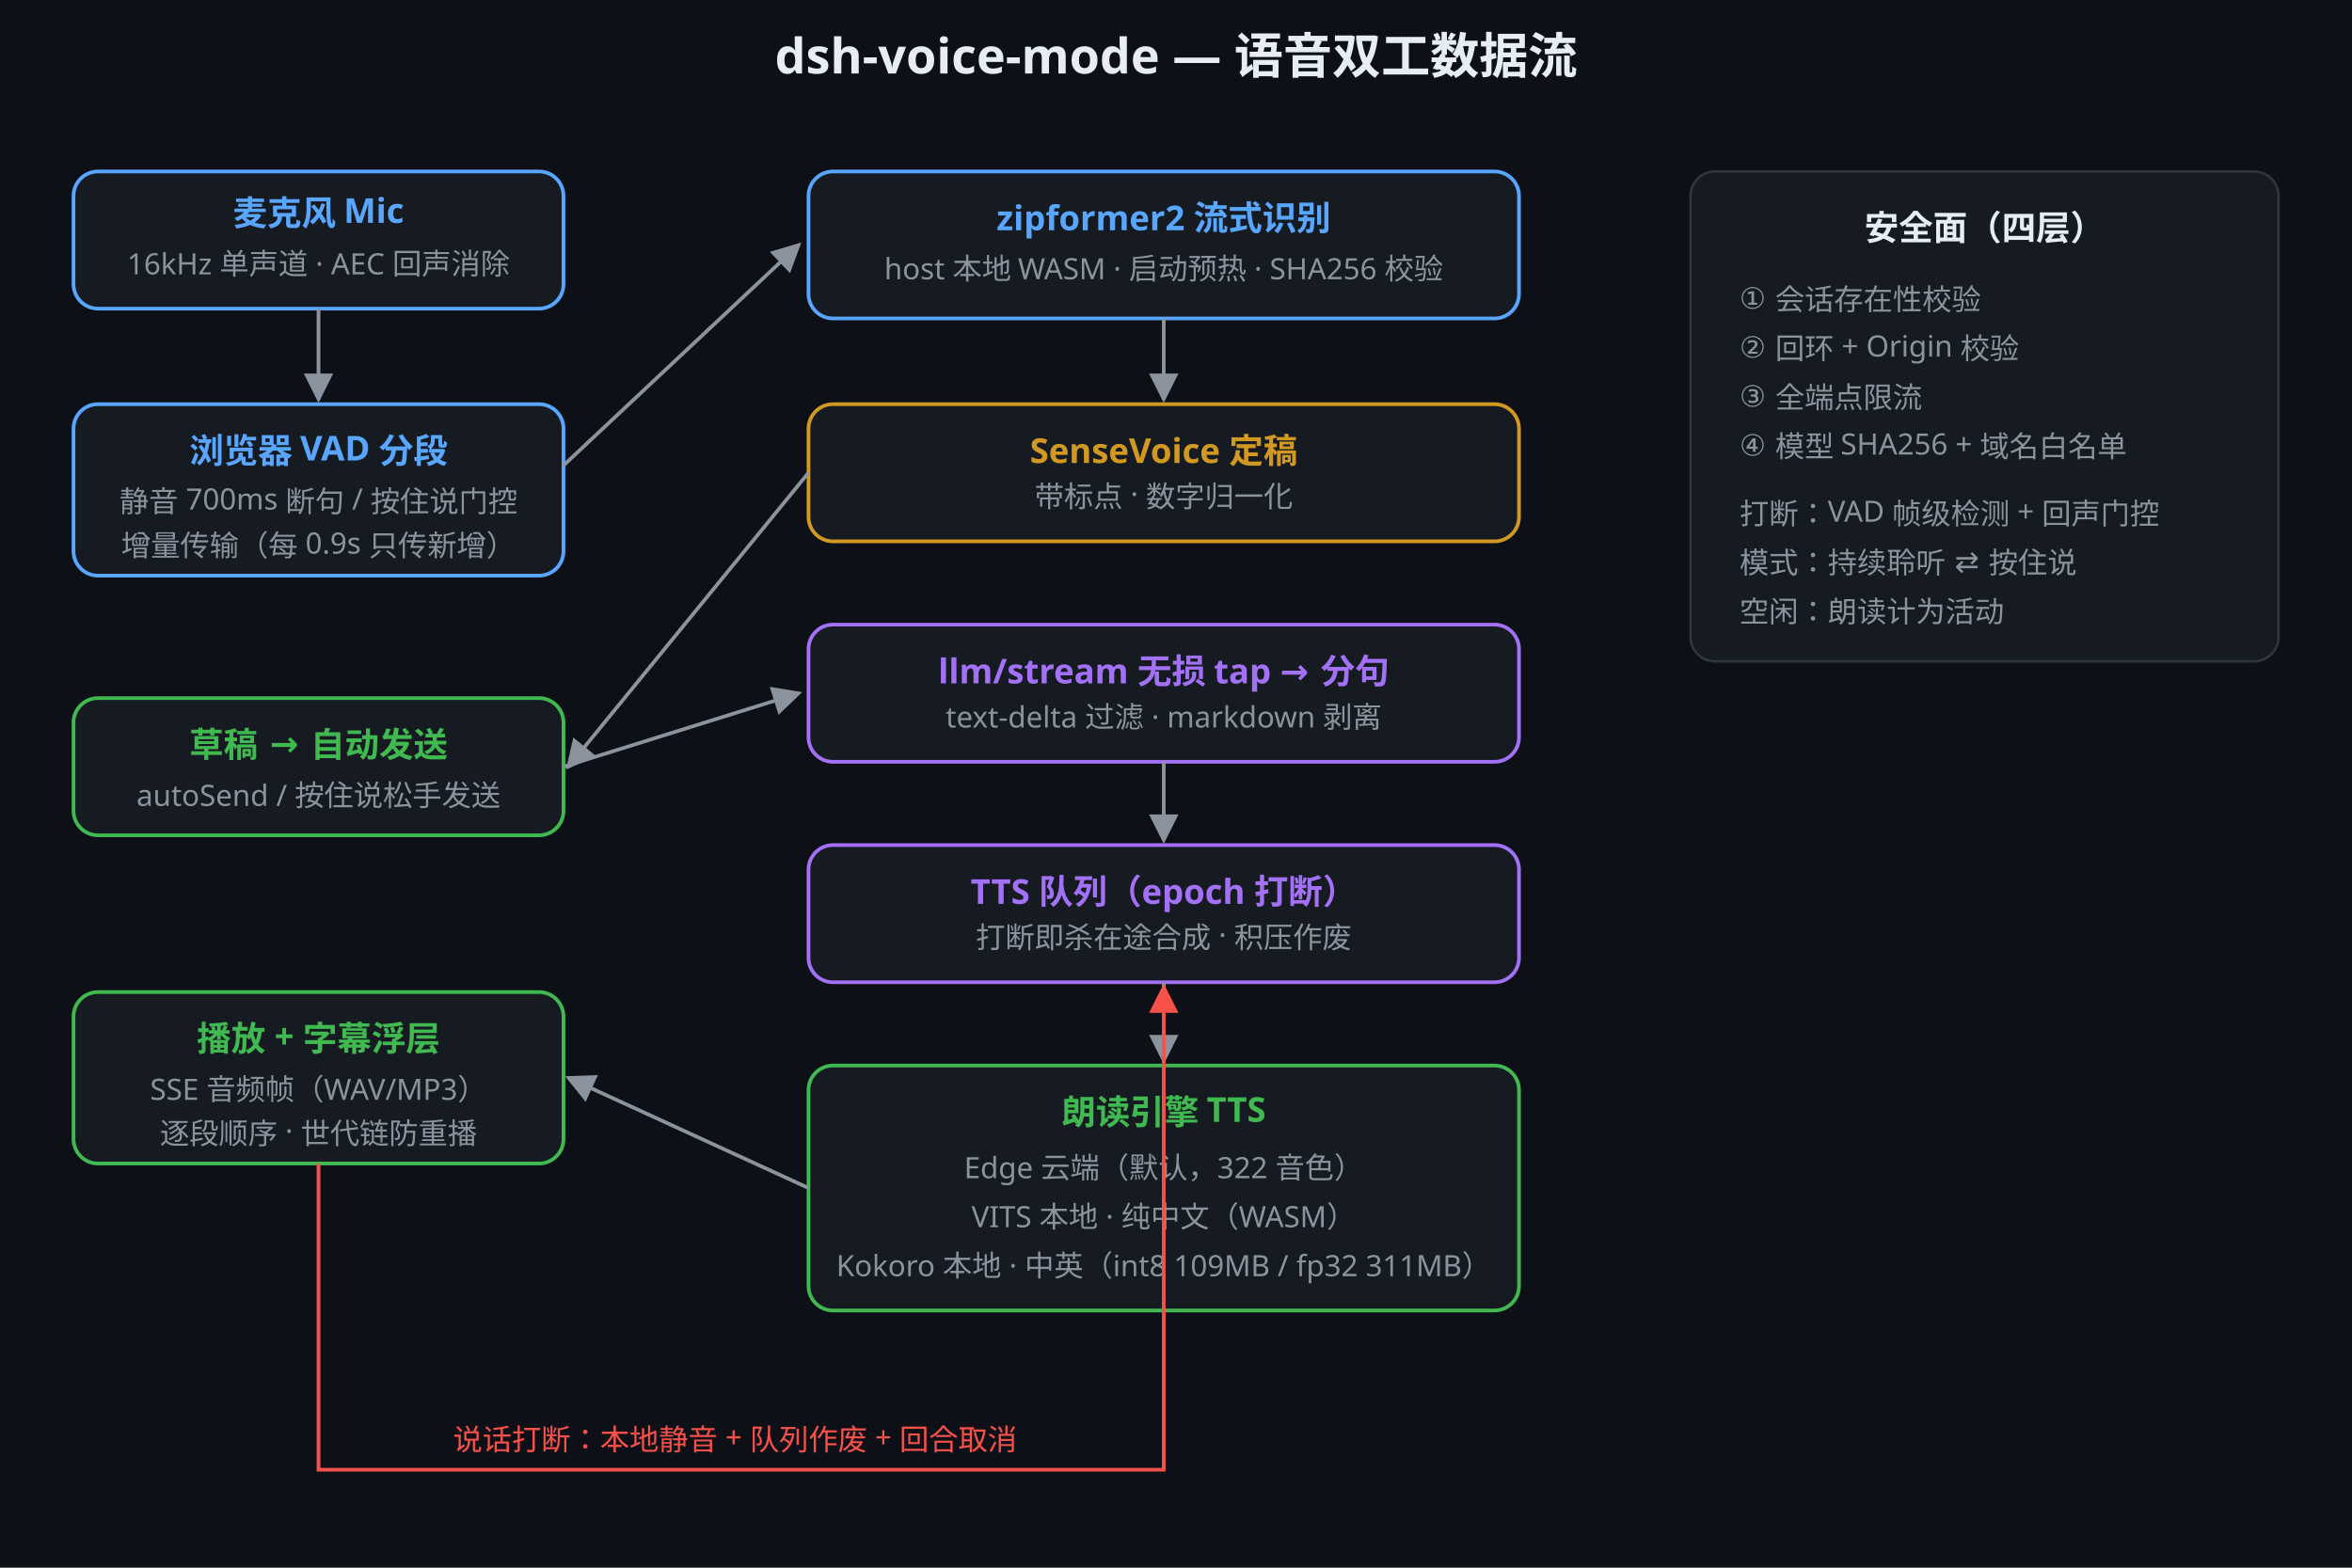
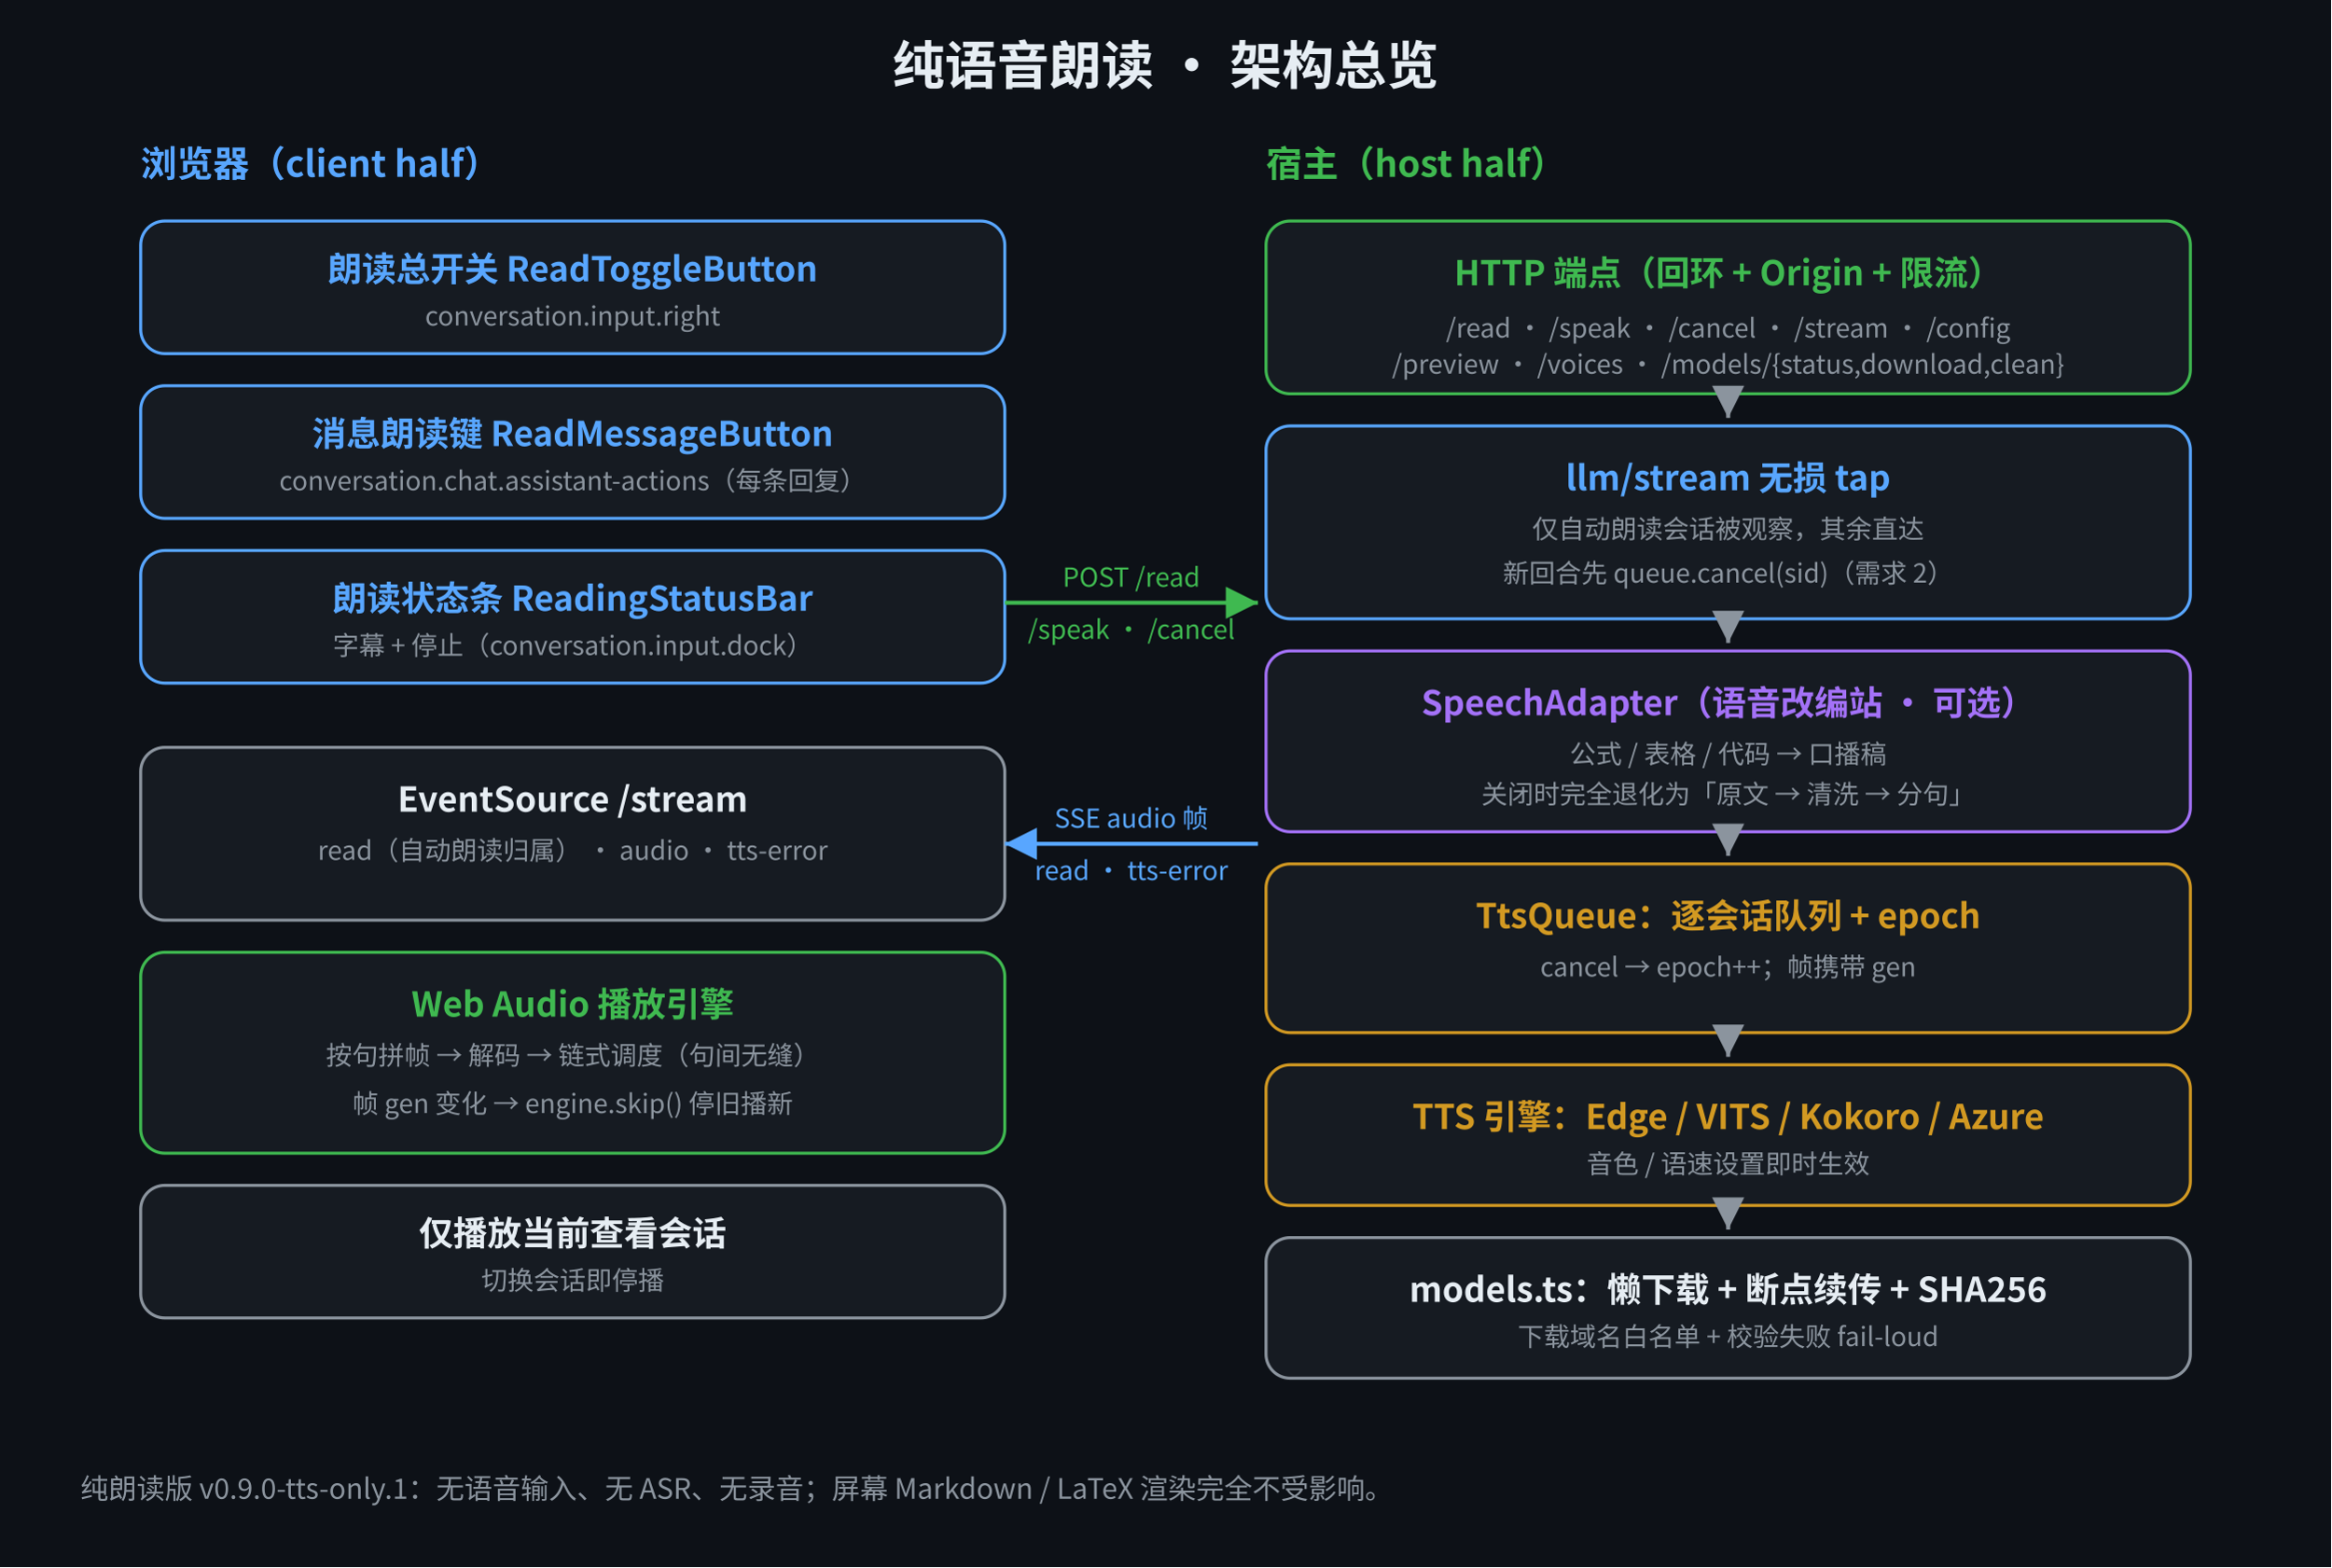
- <svg xmlns="http://www.w3.org/2000/svg" font-family="Segoe UI, system-ui, sans-serif" font-size="14" viewBox="0 0 960 640">
+ <svg xmlns="http://www.w3.org/2000/svg" viewBox="0 0 1160 780" width="1160" height="780" font-family="Noto Sans CJK SC, Sarasa UI SC, system-ui, sans-serif">
  <defs>
-     <marker id="arr" markerHeight="8" markerWidth="8" orient="auto" refX="7" refY="4">
-       <path fill="#8b949e" d="M0,0 L8,4 L0,8 z" />
+     <marker id="a" markerWidth="10" markerHeight="10" refX="8" refY="4" orient="auto">
+       <path d="M0 0 L8 4 L0 8 z" fill="#8b949e" />
    </marker>
-     <marker id="arrR" markerHeight="8" markerWidth="8" orient="auto" refX="7" refY="4">
-       <path fill="#f85149" d="M0,0 L8,4 L0,8 z" />
+     <marker id="ag" markerWidth="10" markerHeight="10" refX="8" refY="4" orient="auto">
+       <path d="M0 0 L8 4 L0 8 z" fill="#3fb950" />
+     </marker>
+     <marker id="ab" markerWidth="10" markerHeight="10" refX="8" refY="4" orient="auto">
+       <path d="M0 0 L8 4 L0 8 z" fill="#58a6ff" />
    </marker>
  </defs>
-   <rect width="960" height="640" fill="#0d1117" />
-   <text x="480" y="30" fill="#e6edf3" font-size="20" font-weight="700" text-anchor="middle">dsh-voice-mode — 语音双工数据流</text>
-   <rect width="200" height="56" x="30" y="70" fill="#161b22" stroke="#58a6ff" stroke-width="1.5" rx="10" />
-   <text x="130" y="92" fill="#58a6ff" font-weight="700" text-anchor="middle">麦克风 Mic</text>
-   <text x="130" y="112" fill="#8b949e" font-size="12" text-anchor="middle">16kHz 单声道 · AEC 回声消除</text>
-   <rect width="200" height="70" x="30" y="165" fill="#161b22" stroke="#58a6ff" stroke-width="1.5" rx="10" />
-   <text x="130" y="189" fill="#58a6ff" font-weight="700" text-anchor="middle">浏览器 VAD 分段</text>
-   <text x="130" y="209" fill="#8b949e" font-size="12" text-anchor="middle">静音 700ms 断句 / 按住说门控</text>
-   <text x="130" y="227" fill="#8b949e" font-size="12" text-anchor="middle">增量传输（每 0.9s 只传新增）</text>
-   <rect width="200" height="56" x="30" y="285" fill="#161b22" stroke="#3fb950" stroke-width="1.5" rx="10" />
-   <text x="130" y="309" fill="#3fb950" font-weight="700" text-anchor="middle">草稿 → 自动发送</text>
-   <text x="130" y="329" fill="#8b949e" font-size="12" text-anchor="middle">autoSend / 按住说松手发送</text>
-   <rect width="200" height="70" x="30" y="405" fill="#161b22" stroke="#3fb950" stroke-width="1.5" rx="10" />
-   <text x="130" y="429" fill="#3fb950" font-weight="700" text-anchor="middle">播放 + 字幕浮层</text>
-   <text x="130" y="449" fill="#8b949e" font-size="12" text-anchor="middle">SSE 音频帧（WAV/MP3）</text>
-   <text x="130" y="467" fill="#8b949e" font-size="12" text-anchor="middle">逐段顺序 · 世代链防重播</text>
-   <rect width="290" height="60" x="330" y="70" fill="#161b22" stroke="#58a6ff" stroke-width="1.5" rx="10" />
-   <text x="475" y="94" fill="#58a6ff" font-weight="700" text-anchor="middle">zipformer2 流式识别</text>
-   <text x="475" y="114" fill="#8b949e" font-size="12" text-anchor="middle">host 本地 WASM · 启动预热 · SHA256 校验</text>
-   <rect width="290" height="56" x="330" y="165" fill="#161b22" stroke="#d29922" stroke-width="1.5" rx="10" />
-   <text x="475" y="189" fill="#d29922" font-weight="700" text-anchor="middle">SenseVoice 定稿</text>
-   <text x="475" y="207" fill="#8b949e" font-size="12" text-anchor="middle">带标点 · 数字归一化</text>
-   <rect width="290" height="56" x="330" y="255" fill="#161b22" stroke="#a371f7" stroke-width="1.5" rx="10" />
-   <text x="475" y="279" fill="#a371f7" font-weight="700" text-anchor="middle">llm/stream 无损 tap → 分句</text>
-   <text x="475" y="297" fill="#8b949e" font-size="12" text-anchor="middle">text-delta 过滤 · markdown 剥离</text>
-   <rect width="290" height="56" x="330" y="345" fill="#161b22" stroke="#a371f7" stroke-width="1.5" rx="10" />
-   <text x="475" y="369" fill="#a371f7" font-weight="700" text-anchor="middle">TTS 队列（epoch 打断）</text>
-   <text x="475" y="387" fill="#8b949e" font-size="12" text-anchor="middle">打断即杀在途合成 · 积压作废</text>
-   <rect width="290" height="100" x="330" y="435" fill="#161b22" stroke="#3fb950" stroke-width="1.5" rx="10" />
-   <text x="475" y="459" fill="#3fb950" font-weight="700" text-anchor="middle">朗读引擎 TTS</text>
-   <text x="475" y="481" fill="#8b949e" font-size="12" text-anchor="middle">Edge 云端（默认，322 音色）</text>
-   <text x="475" y="501" fill="#8b949e" font-size="12" text-anchor="middle">VITS 本地 · 纯中文（WASM）</text>
-   <text x="475" y="521" fill="#8b949e" font-size="12" text-anchor="middle">Kokoro 本地 · 中英（int8 109MB / fp32 311MB）</text>
-   <rect width="240" height="200" x="690" y="70" fill="#161b22" stroke="#30363d" stroke-width="1" rx="10" />
-   <text x="810" y="98" fill="#e6edf3" font-weight="700" text-anchor="middle">安全面（四层）</text>
-   <text x="710" y="126" fill="#8b949e" font-size="12">① 会话存在性校验</text>
-   <text x="710" y="146" fill="#8b949e" font-size="12">② 回环 + Origin 校验</text>
-   <text x="710" y="166" fill="#8b949e" font-size="12">③ 全端点限流</text>
-   <text x="710" y="186" fill="#8b949e" font-size="12">④ 模型 SHA256 + 域名白名单</text>
-   <text x="710" y="214" fill="#8b949e" font-size="12">打断：VAD 帧级检测 + 回声门控</text>
-   <text x="710" y="234" fill="#8b949e" font-size="12">模式：持续聆听 ⇄ 按住说</text>
-   <text x="710" y="254" fill="#8b949e" font-size="12">空闲：朗读计为活动</text>
-   <line x1="130" y1="126" x2="130" y2="163" stroke="#8b949e" stroke-width="1.5" marker-end="url(#arr)" />
-   <line x1="230" y1="190" x2="326" y2="100" stroke="#8b949e" stroke-width="1.5" marker-end="url(#arr)" />
-   <line x1="475" y1="130" x2="475" y2="163" stroke="#8b949e" stroke-width="1.5" marker-end="url(#arr)" />
-   <line x1="330" y1="193" x2="232" y2="313" stroke="#8b949e" stroke-width="1.5" marker-end="url(#arr)" />
-   <line x1="230" y1="313" x2="326" y2="283" stroke="#8b949e" stroke-width="1.5" marker-end="url(#arr)" />
-   <line x1="475" y1="311" x2="475" y2="343" stroke="#8b949e" stroke-width="1.5" marker-end="url(#arr)" />
-   <line x1="475" y1="401" x2="475" y2="433" stroke="#8b949e" stroke-width="1.5" marker-end="url(#arr)" />
-   <line x1="330" y1="485" x2="232" y2="440" stroke="#8b949e" stroke-width="1.5" marker-end="url(#arr)" />
-   <path d="M130,475 L130,600 L475,600 L475,403" fill="none" stroke="#f85149" stroke-width="1.5" marker-end="url(#arrR)" />
-   <text x="300" y="592" fill="#f85149" font-size="12" text-anchor="middle">说话打断：本地静音 + 队列作废 + 回合取消</text>
+   <rect width="1160" height="780" fill="#0d1117" />
+   <text x="580" y="42" fill="#e6edf3" font-size="26" font-weight="800" text-anchor="middle">纯语音朗读 · 架构总览</text>
+   <text x="70" y="88" fill="#58a6ff" font-size="18" font-weight="700">浏览器（client half）</text>
+   <text x="630" y="88" fill="#3fb950" font-size="18" font-weight="700">宿主（host half）</text>
+   <rect x="70" y="110" width="430" height="66" rx="12" fill="#161b22" stroke="#58a6ff" stroke-width="1.5" />
+   <text x="285" y="140" fill="#58a6ff" font-size="17" font-weight="700" text-anchor="middle">朗读总开关 ReadToggleButton</text>
+   <text x="285" y="162" fill="#8b949e" font-size="13" text-anchor="middle">conversation.input.right</text>
+   <rect x="70" y="192" width="430" height="66" rx="12" fill="#161b22" stroke="#58a6ff" stroke-width="1.5" />
+   <text x="285" y="222" fill="#58a6ff" font-size="17" font-weight="700" text-anchor="middle">消息朗读键 ReadMessageButton</text>
+   <text x="285" y="244" fill="#8b949e" font-size="13" text-anchor="middle">conversation.chat.assistant-actions（每条回复）</text>
+   <rect x="70" y="274" width="430" height="66" rx="12" fill="#161b22" stroke="#58a6ff" stroke-width="1.5" />
+   <text x="285" y="304" fill="#58a6ff" font-size="17" font-weight="700" text-anchor="middle">朗读状态条 ReadingStatusBar</text>
+   <text x="285" y="326" fill="#8b949e" font-size="13" text-anchor="middle">字幕 + 停止（conversation.input.dock）</text>
+   <rect x="70" y="372" width="430" height="86" rx="12" fill="#161b22" stroke="#8b949e" stroke-width="1.5" />
+   <text x="285" y="404" fill="#e6edf3" font-size="17" font-weight="700" text-anchor="middle">EventSource /stream</text>
+   <text x="285" y="428" fill="#8b949e" font-size="13" text-anchor="middle">read（自动朗读归属） · audio · tts-error</text>
+   <rect x="70" y="474" width="430" height="100" rx="12" fill="#161b22" stroke="#3fb950" stroke-width="1.5" />
+   <text x="285" y="506" fill="#3fb950" font-size="17" font-weight="700" text-anchor="middle">Web Audio 播放引擎</text>
+   <text x="285" y="530" fill="#8b949e" font-size="13" text-anchor="middle">按句拼帧 → 解码 → 链式调度（句间无缝）</text>
+   <text x="285" y="554" fill="#8b949e" font-size="13" text-anchor="middle">帧 gen 变化 → engine.skip() 停旧播新</text>
+   <rect x="70" y="590" width="430" height="66" rx="12" fill="#161b22" stroke="#8b949e" stroke-width="1.5" />
+   <text x="285" y="620" fill="#e6edf3" font-size="17" font-weight="700" text-anchor="middle">仅播放当前查看会话</text>
+   <text x="285" y="642" fill="#8b949e" font-size="13" text-anchor="middle">切换会话即停播</text>
+   <rect x="630" y="110" width="460" height="86" rx="12" fill="#161b22" stroke="#3fb950" stroke-width="1.5" />
+   <text x="860" y="142" fill="#3fb950" font-size="17" font-weight="700" text-anchor="middle">HTTP 端点（回环 + Origin + 限流）</text>
+   <text x="860" y="168" fill="#8b949e" font-size="13" text-anchor="middle">/read · /speak · /cancel · /stream · /config</text>
+   <text x="860" y="186" fill="#8b949e" font-size="13" text-anchor="middle">/preview · /voices · /models/{status,download,clean}</text>
+   <rect x="630" y="212" width="460" height="96" rx="12" fill="#161b22" stroke="#58a6ff" stroke-width="1.5" />
+   <text x="860" y="244" fill="#58a6ff" font-size="17" font-weight="700" text-anchor="middle">llm/stream 无损 tap</text>
+   <text x="860" y="268" fill="#8b949e" font-size="13" text-anchor="middle">仅自动朗读会话被观察，其余直达</text>
+   <text x="860" y="290" fill="#8b949e" font-size="13" text-anchor="middle">新回合先 queue.cancel(sid)（需求 2）</text>
+   <rect x="630" y="324" width="460" height="90" rx="12" fill="#161b22" stroke="#a371f7" stroke-width="1.5" />
+   <text x="860" y="356" fill="#a371f7" font-size="17" font-weight="700" text-anchor="middle">SpeechAdapter（语音改编站 · 可选）</text>
+   <text x="860" y="380" fill="#8b949e" font-size="13" text-anchor="middle">公式 / 表格 / 代码 → 口播稿</text>
+   <text x="860" y="400" fill="#8b949e" font-size="13" text-anchor="middle">关闭时完全退化为「原文 → 清洗 → 分句」</text>
+   <rect x="630" y="430" width="460" height="84" rx="12" fill="#161b22" stroke="#d29922" stroke-width="1.5" />
+   <text x="860" y="462" fill="#d29922" font-size="17" font-weight="700" text-anchor="middle">TtsQueue：逐会话队列 + epoch</text>
+   <text x="860" y="486" fill="#8b949e" font-size="13" text-anchor="middle">cancel → epoch++；帧携带 gen</text>
+   <rect x="630" y="530" width="460" height="70" rx="12" fill="#161b22" stroke="#d29922" stroke-width="1.5" />
+   <text x="860" y="562" fill="#d29922" font-size="17" font-weight="700" text-anchor="middle">TTS 引擎：Edge / VITS / Kokoro / Azure</text>
+   <text x="860" y="584" fill="#8b949e" font-size="13" text-anchor="middle">音色 / 语速设置即时生效</text>
+   <rect x="630" y="616" width="460" height="70" rx="12" fill="#161b22" stroke="#8b949e" stroke-width="1.5" />
+   <text x="860" y="648" fill="#e6edf3" font-size="17" font-weight="700" text-anchor="middle">models.ts：懒下载 + 断点续传 + SHA256</text>
+   <text x="860" y="670" fill="#8b949e" font-size="13" text-anchor="middle">下载域名白名单 + 校验失败 fail-loud</text>
+   <line x1="500" y1="300" x2="626" y2="300" stroke="#3fb950" stroke-width="2" marker-end="url(#ag)" />
+   <text x="563" y="292" fill="#3fb950" font-size="13" text-anchor="middle">POST /read</text>
+   <text x="563" y="318" fill="#3fb950" font-size="13" text-anchor="middle">/speak · /cancel</text>
+   <line x1="626" y1="420" x2="500" y2="420" stroke="#58a6ff" stroke-width="2" marker-end="url(#ab)" />
+   <text x="563" y="412" fill="#58a6ff" font-size="13" text-anchor="middle">SSE audio 帧</text>
+   <text x="563" y="438" fill="#58a6ff" font-size="13" text-anchor="middle">read · tts-error</text>
+   <line x1="860" y1="196" x2="860" y2="208" stroke="#8b949e" stroke-width="2" marker-end="url(#a)" />
+   <line x1="860" y1="308" x2="860" y2="320" stroke="#8b949e" stroke-width="2" marker-end="url(#a)" />
+   <line x1="860" y1="414" x2="860" y2="426" stroke="#8b949e" stroke-width="2" marker-end="url(#a)" />
+   <line x1="860" y1="514" x2="860" y2="526" stroke="#8b949e" stroke-width="2" marker-end="url(#a)" />
+   <line x1="860" y1="600" x2="860" y2="612" stroke="#8b949e" stroke-width="2" marker-end="url(#a)" />
+   <text x="40" y="746" fill="#8b949e" font-size="14">纯朗读版 v0.9.0-tts-only.1：无语音输入、无 ASR、无录音；屏幕 Markdown / LaTeX 渲染完全不受影响。</text>
</svg>
